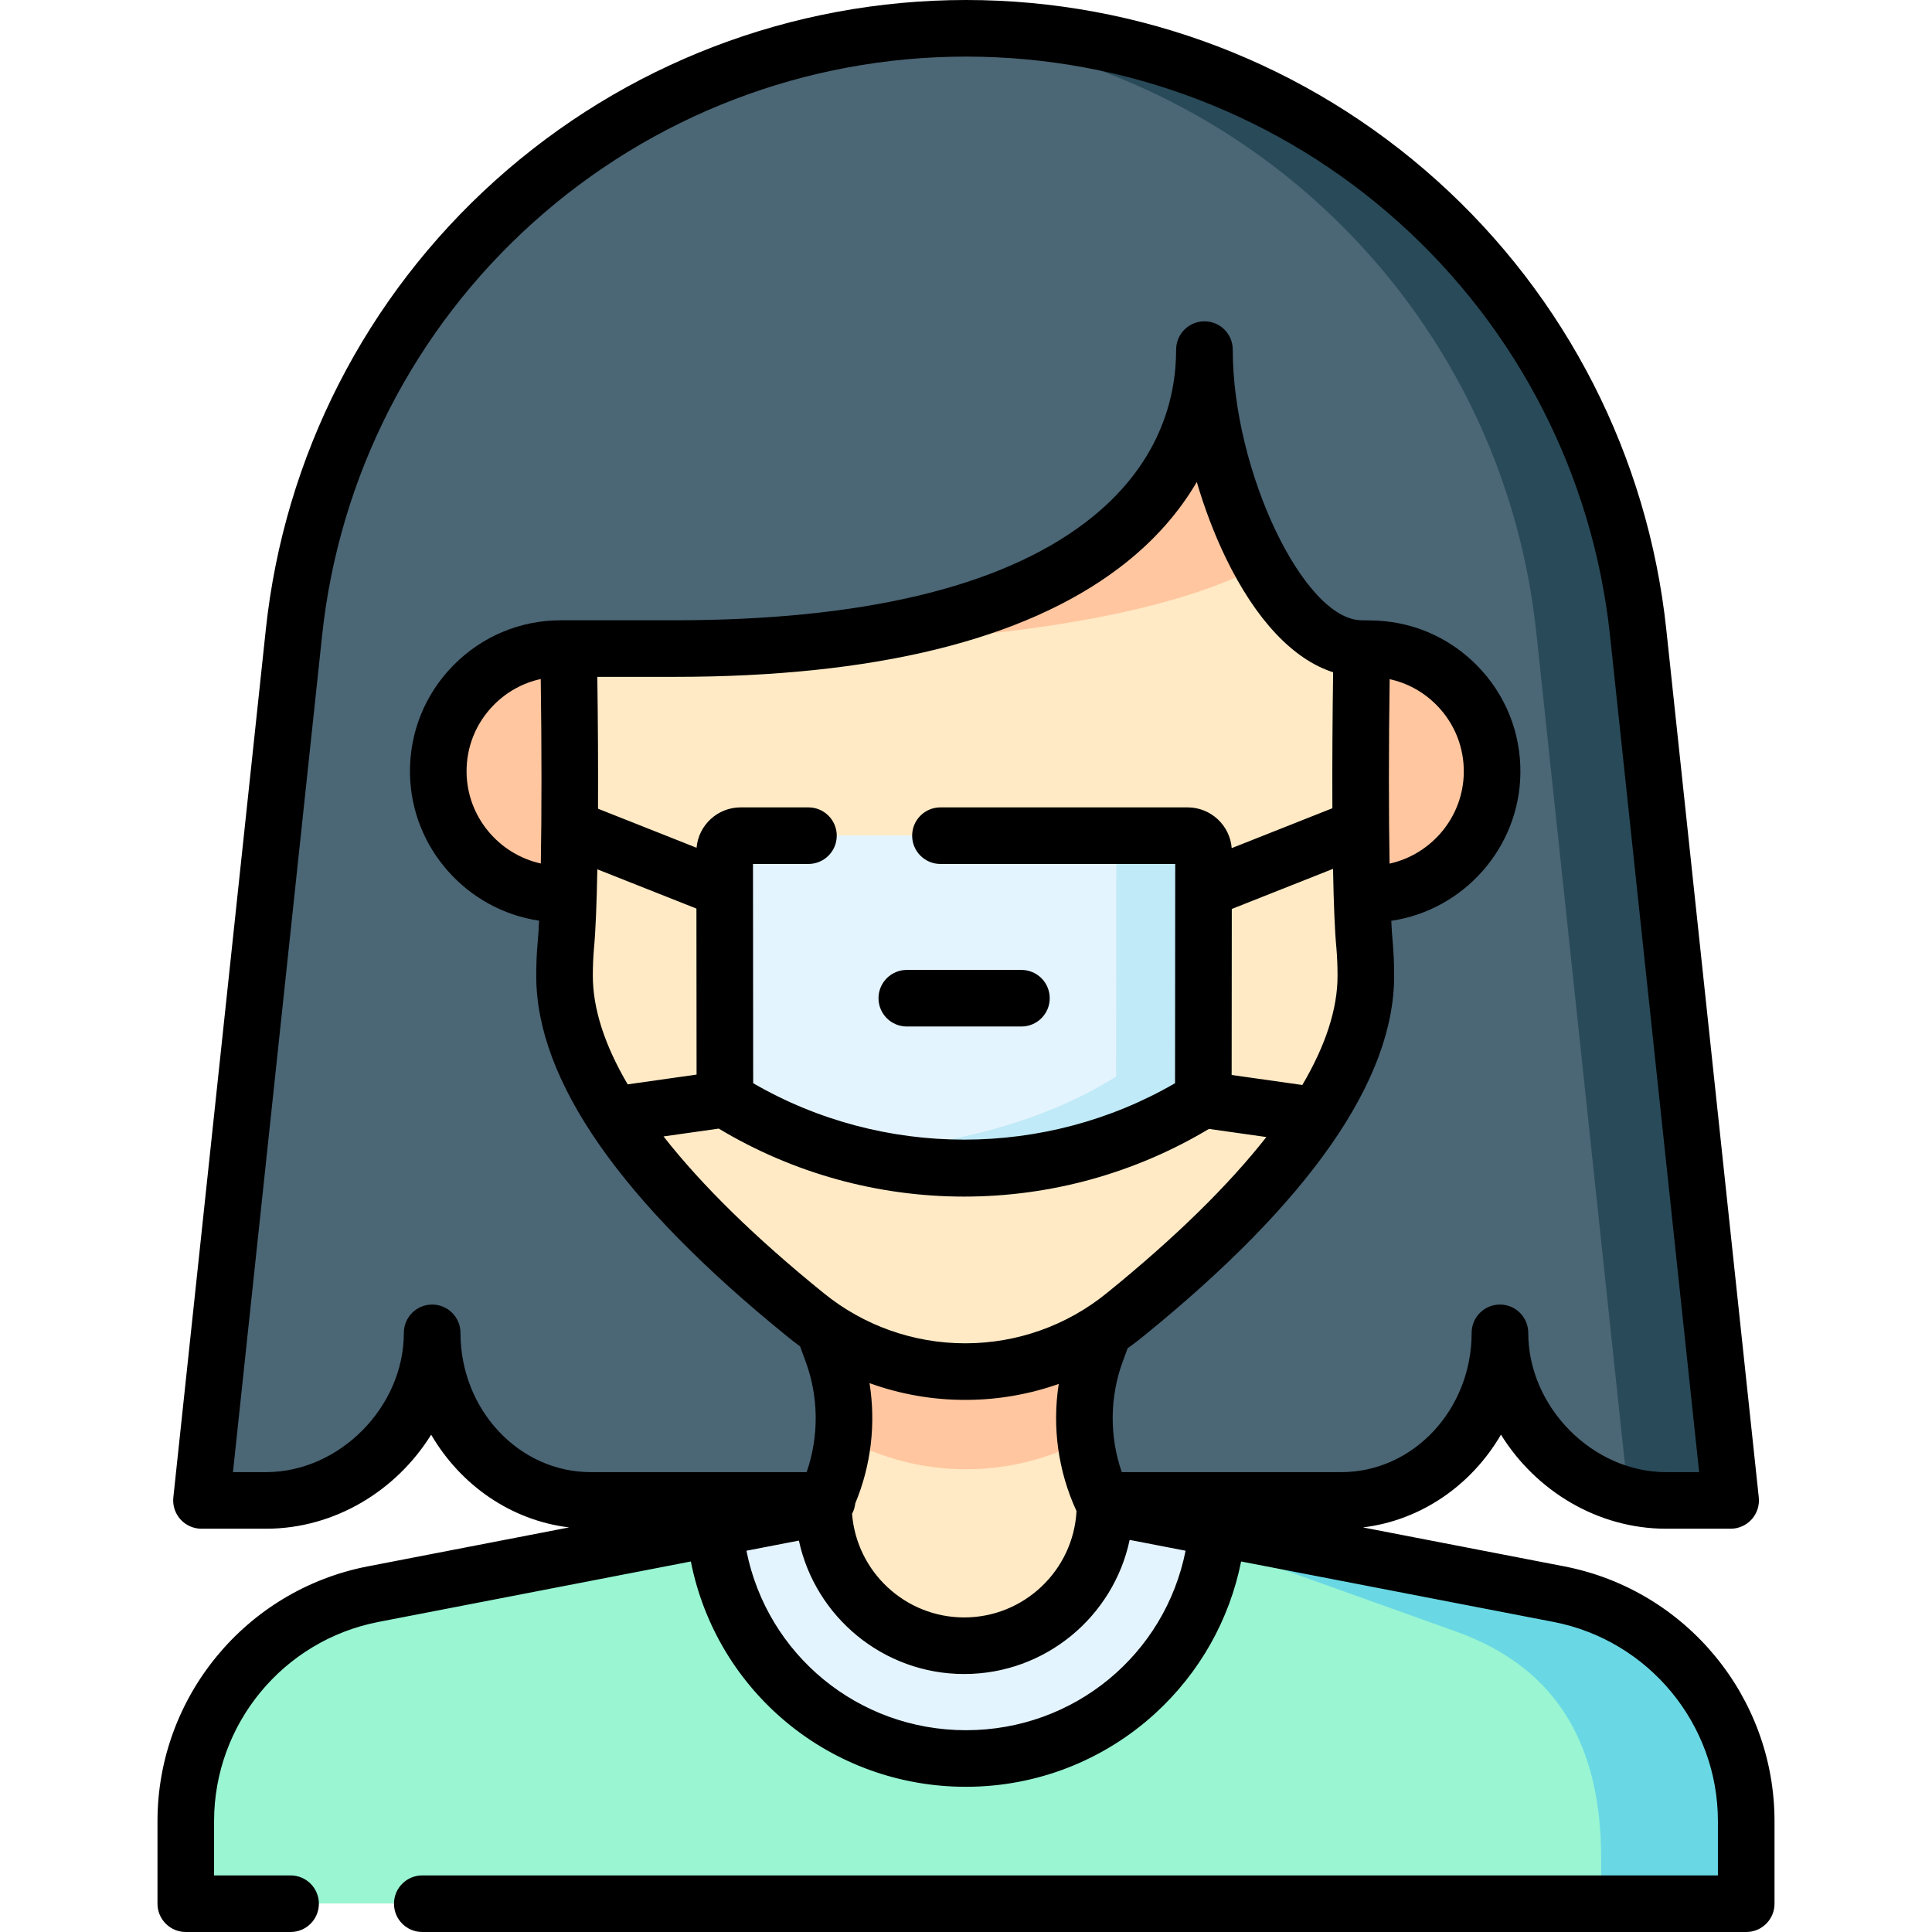
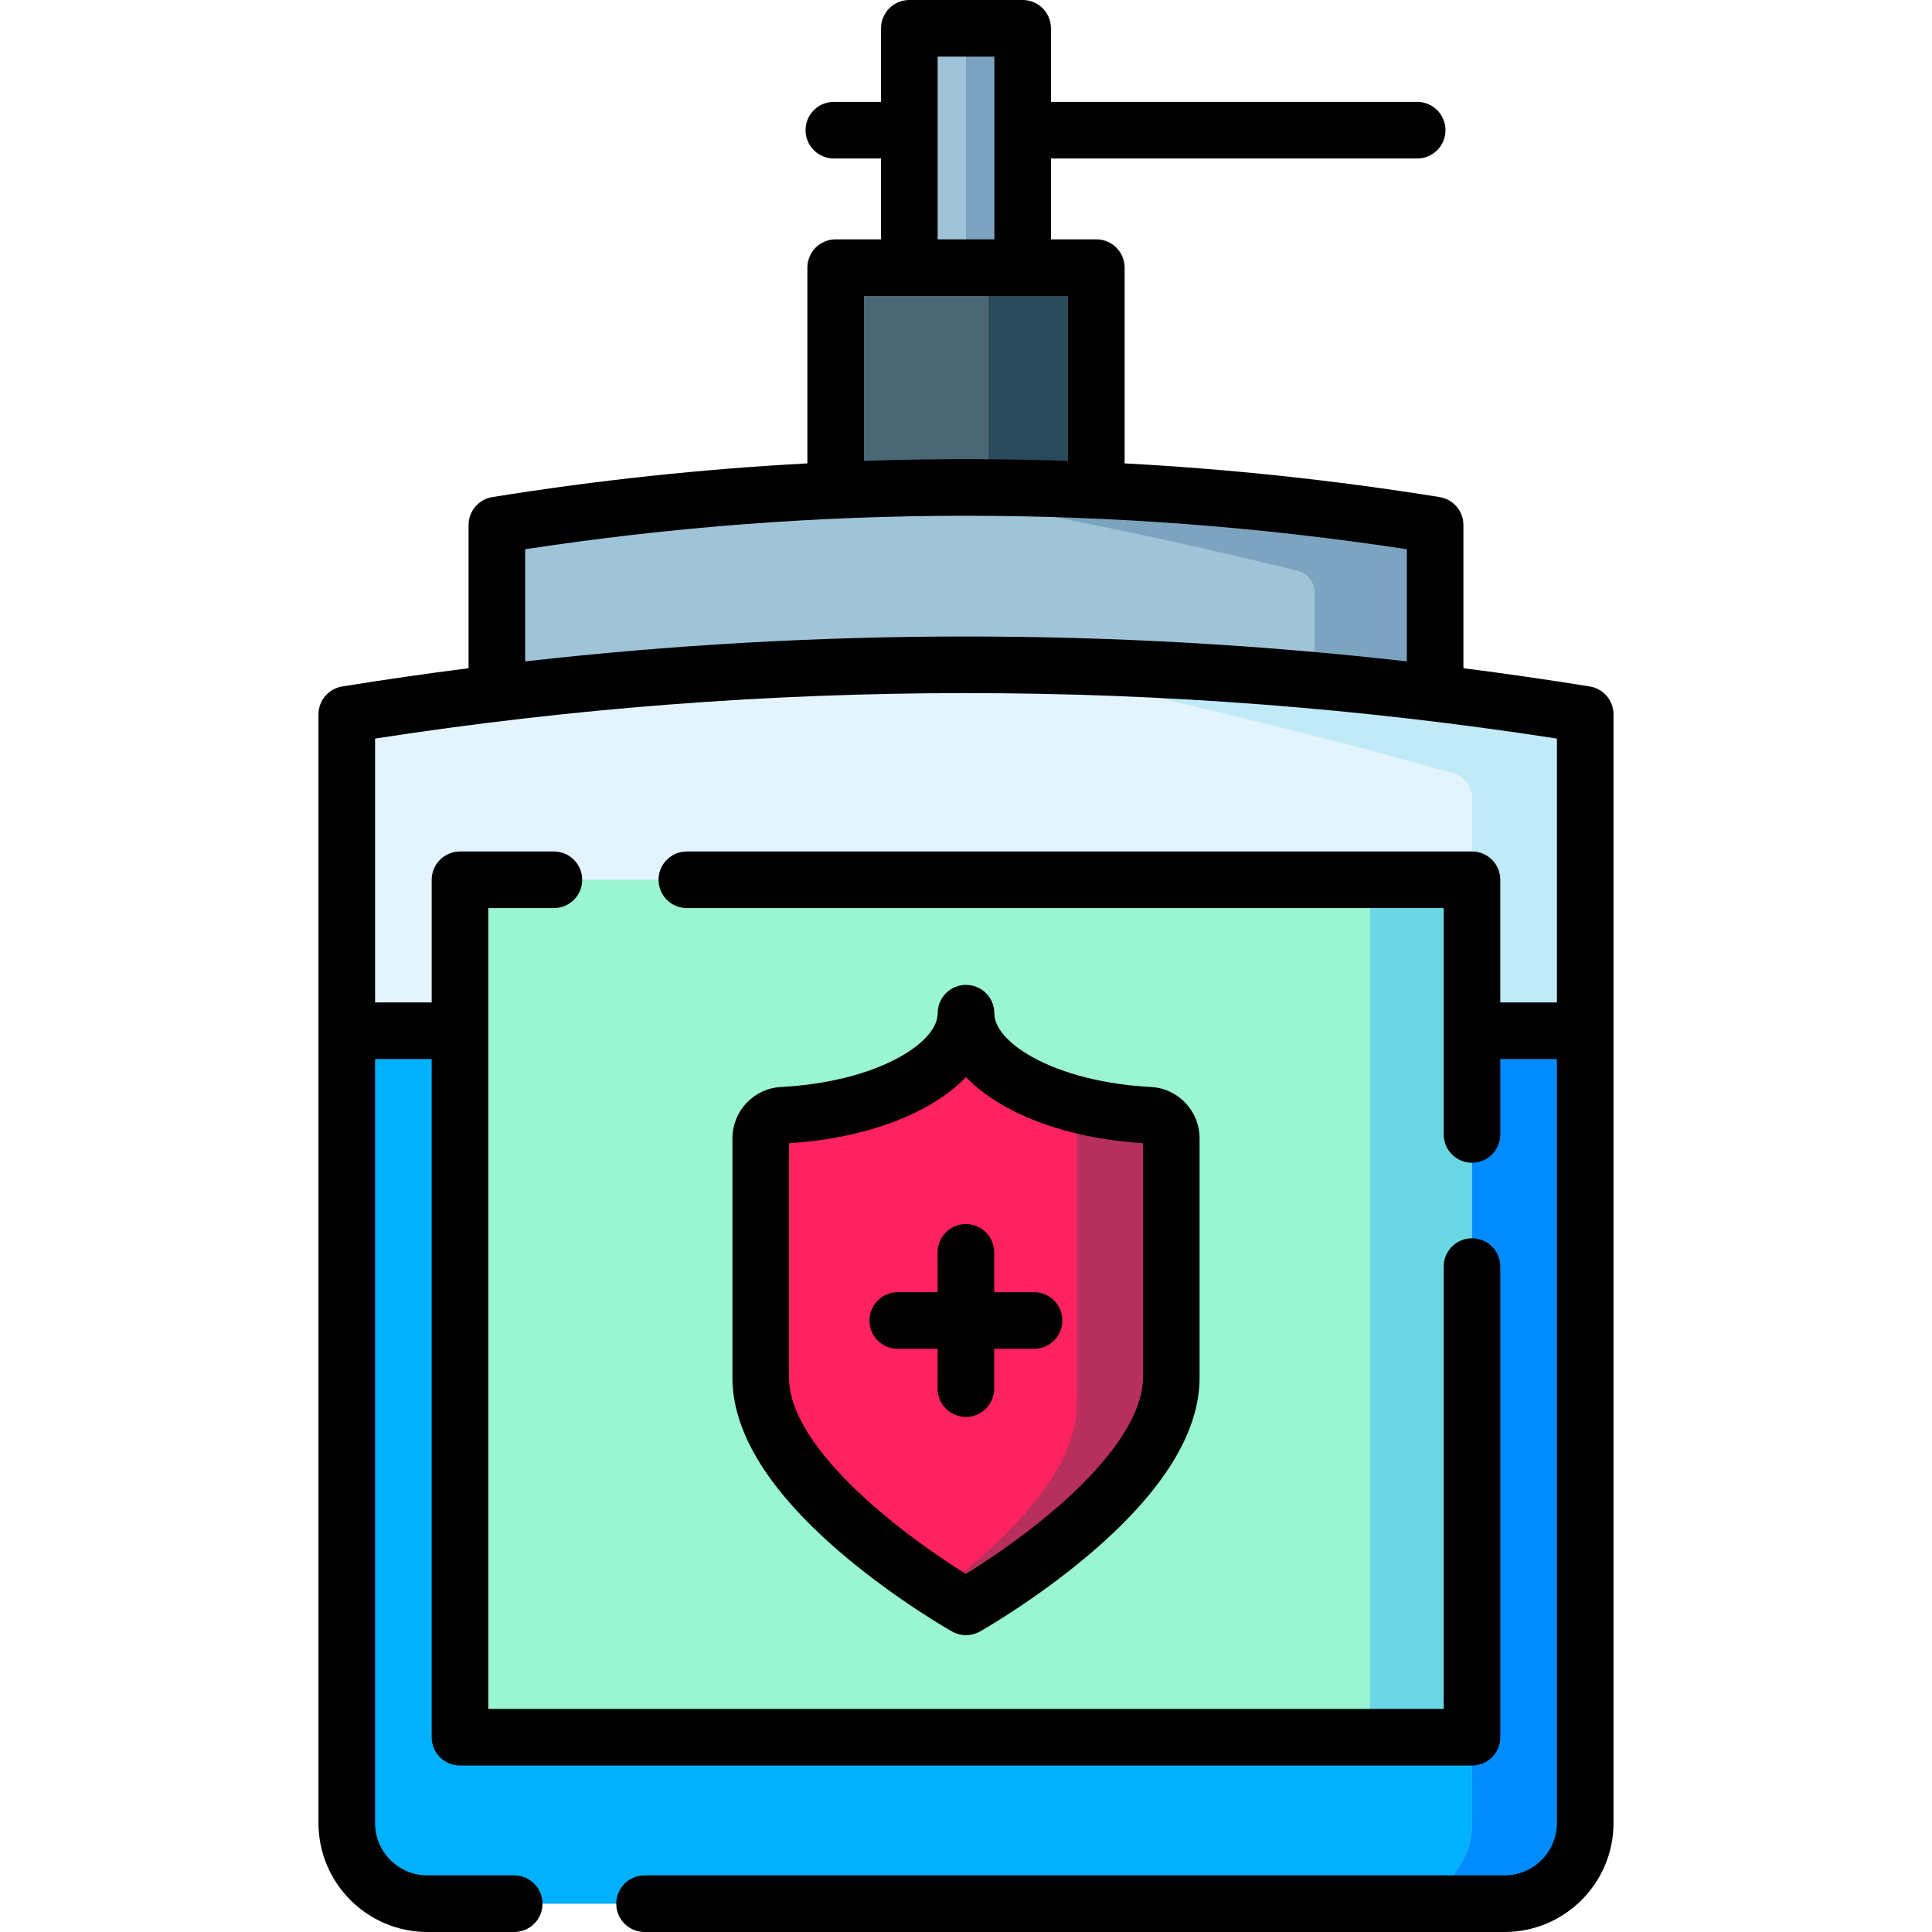
<svg xmlns="http://www.w3.org/2000/svg" id="Layer_1" enable-background="new 0 0 512 512" height="512" viewBox="0 0 512 512" width="512">
  <g>
-     <path d="m458.64 397.567h-17.1c-3.43 0-6.79-.43-10.03-1.25-19.17-4.78-34.01-22.83-34.01-43.16 0 23.76-18.27 44.41-42.03 44.41h-198.9c-23.77 0-42.04-20.65-42.04-44.41 0 23.76-20.27 44.41-44.04 44.41h-17.1l24.51-230.02c9.22-86.54 79.09-153.21 164.62-159.61 4.46-.33 8.96-.5 13.5-.5 45.79 0 87.89 17.26 119.76 45.91s53.5 68.67 58.35 114.2z" fill="#4b6675" />
-     <path d="m434.13 167.547 24.51 230.02h-27l-.13-1.25-24.38-228.77c-4.85-45.53-26.48-85.55-58.35-114.2-28.71-25.81-65.73-42.38-106.26-45.41 4.46-.33 8.96-.5 13.5-.5 45.79 0 87.89 17.26 119.76 45.91s53.5 68.67 58.35 114.2z" fill="#294a59" />
-     <g fill="#ffc69f">
-       <path d="m148.673 236.851c-17.808 0-32.306-14.317-32.524-32.119-.222-18.114 14.404-32.917 32.524-32.917z" />
-       <path d="m362.895 171.85c18.12 0 32.746 14.803 32.524 32.917-.219 17.802-14.716 32.119-32.524 32.119z" />
-     </g>
+     <path d="m380.32 139.13v44.58h-248.64v-44.58c34.97-5.62 70.21-8.86 105.5-9.69 47.84-1.16 95.75 2.07 143.14 9.69z" fill="#9fc3d7" />
+     <path d="m380.32 139.13v44.58h-31.94v-26.693c0-2.724-1.85-5.095-4.493-5.754-13.757-3.428-57.373-13.912-106.707-21.823 47.84-1.16 95.75 2.07 143.14 9.69z" fill="#7ca3bf" />
+     <path d="m420.1 189.32v293.81c0 11.8-9.57 21.37-21.38 21.37h-285.44c-11.81 0-21.38-9.57-21.38-21.37v-293.81c57.89-9.31 116.37-13.67 174.82-13.06 51.3.53 102.57 4.89 153.38 13.06z" fill="#e4f4ff" />
+     <path d="m420.1 273.15v209.98c0 11.8-9.57 21.37-21.38 21.37h-285.44c-11.81 0-21.38-9.57-21.38-21.37v-209.98z" fill="#00b1ff" />
+     <path d="m121.9 233.15h268.2v227.24h-268.2z" fill="#99f5d2" />
+     <path d="m363.08 233.55h27.02v226.84h-27.02z" fill="#69d8e4" />
+     <path d="m266.72 176.26c51.3.53 102.57 4.89 153.38 13.06v293.81c0 11.8-9.57 21.37-21.38 21.37h-30c11.81 0 21.38-9.57 21.38-21.37v-271.708c0-3.029-2.005-5.688-4.92-6.513-14.917-4.224-62.087-17.182-118.46-28.649z" fill="#c0eaf7" />
+     <path d="m390.1 273.15h30v209.98c0 11.8-9.57 21.37-21.38 21.37h-30c11.81 0 21.38-9.57 21.38-21.37z" fill="#008cff" />
+     <path d="m221.463 70.93h69.074v59.074h-69.074z" fill="#4b6675" />
+     <path d="m262 70.93h28.537v59.074h-28.537z" fill="#294a59" />
+     <path d="m224.285 24.197h63.43v30.037h-63.43z" fill="#9fc3d7" transform="matrix(0 -1 1 0 216.785 295.215)" />
+     <path d="m231.794 31.706h63.43v15.018h-63.43z" fill="#7ca3bf" transform="matrix(0 -1 1 0 224.294 302.724)" />
    <g>
-       <path d="m462.766 482.557v21.88h-413.54v-21.88c0-29.36 20.82-54.59 49.65-60.17l90.62-17.54 28.71-5.56 74.62-.19 29.71 5.75 90.59 17.54c28.82 5.58 49.64 30.81 49.64 60.17z" fill="#99f5d2" />
-       <path d="m462.766 482.557v21.88h-38.44v-11.88c0-29.36-11.04-50.33-38.41-60.17-23.26-8.36-93.09-33.29-93.09-33.29l29.71 5.75 90.59 17.54c28.82 5.58 49.64 30.81 49.64 60.17z" fill="#69d8e4" />
-       <path d="m322.536 404.847v.77c-3.28 33.86-31.82 60.33-66.54 60.33-34.61 0-63.08-26.3-66.5-60.01v-1.09l28.71-5.56 74.62-.19z" fill="#e4f4ff" />
-       <path d="m287.676 381.437c.67 5.97 2.39 11.83 5.15 17.31 0 10.3-4.17 19.63-10.93 26.38-6.75 6.75-16.08 10.93-26.38 10.93s-19.63-4.18-26.38-10.93-10.93-16.08-10.93-26.38c2.85-5.63 4.59-11.68 5.21-17.84.17-1.71.26-3.43.26-5.15 0-5.96-1.04-11.94-3.15-17.66l-2.32-6.3h74.62l-2.32 6.3c-2.78 7.53-3.71 15.52-2.83 23.34z" fill="#ffeac5" />
-       <path d="m290.506 358.097c-2.78 7.53-3.71 15.52-2.83 23.34-9.67 5.19-20.54 7.94-31.65 7.92-11.48.02-22.71-2.92-32.61-8.45.17-1.71.26-3.43.26-5.15 0-5.96-1.04-11.94-3.15-17.66l-2.32-6.3h74.62z" fill="#ffc69f" />
-     </g>
-     <path d="m361.96 258.557c0 25.33-21.53 55.58-64 89.94-11.91 9.68-26.81 14.96-42.16 14.92-15.38.03-30.29-5.25-42.21-14.95-42.45-34.33-63.98-64.59-63.98-89.91 0-2.68.1-5.38.33-7.96 1.1-11.19 1.34-45.83.73-78.78h28c.9 0 1.79 0 2.68-.01 112.7-.72 137.84-46.77 137.84-79.22 0 18.24 5.95 40.77 15.12 57.14 7.28 12.99 16.59 22.09 26.59 22.09v.03c-.6 32.92-.36 67.51.73 78.69.23 2.65.33 5.34.33 8.02z" fill="#ffeac5" />
-     <path d="m334.31 149.727c-22.74 12.24-67.09 21.89-152.96 22.08 112.7-.72 137.84-46.77 137.84-79.22 0 18.24 5.95 40.77 15.12 57.14z" fill="#ffc69f" />
-     <g>
-       <path d="m318.95 225.627-.05 65.6c-28.78 18.15-63.4 22.82-95.18 13.99-11-3.05-21.66-7.71-31.62-13.99l-.05-65.6c0-2.34 1.89-4.23 4.22-4.23h118.46c2.33 0 4.22 1.89 4.22 4.23z" fill="#e4f4ff" />
-     </g>
-     <g>
-       <path d="m318.95 225.627-.05 65.6c-28.78 18.15-63.4 22.82-95.18 13.99 23.89-.91 51.03-6.66 72.06-19.93l.05-59.6c0-2.33-4.89-4.22-7.22-4.22l3.05-.07h23.07c2.33 0 4.22 1.89 4.22 4.23z" fill="#c0eaf7" />
+       <path d="m310.39 301.675v63.43c0 15.03-13.6 30.21-27.19 41.63-13.6 11.43-27.2 19.1-27.2 19.1s-2.72-1.53-6.94-4.25c-14.66-9.43-47.46-33.15-47.46-56.48v-63.43c0-3.25 2.54-5.95 5.78-6.12 27.33-1.44 48.62-13 48.62-27.05 0 10.52 11.93 19.64 29.39 24.16 5.86 1.53 12.35 2.53 19.22 2.89 3.25.17 5.78 2.87 5.78 6.12z" fill="#ff2261" />
+       <path d="m310.39 301.675v63.43c0 15.03-13.6 30.21-27.19 41.63-13.6 11.43-27.2 19.1-27.2 19.1s-2.72-1.53-6.94-4.25c15.82-11.96 36.33-31.03 36.33-49.48v-79.44c5.86 1.53 12.35 2.53 19.22 2.89 3.25.17 5.78 2.87 5.78 6.12z" fill="#b7305d" />
    </g>
  </g>
  <g>
-     <path d="m414.549 415.105-53.349-10.324c15.479-1.878 28.807-11.263 36.57-24.582 9.19 14.827 25.559 24.928 43.769 24.928h17.098c2.127 0 4.154-.903 5.577-2.485 1.422-1.582 2.106-3.693 1.881-5.808l-24.51-230.024c-4.889-45.876-26.479-88.129-60.795-118.975-34.315-30.847-78.627-47.835-124.775-47.835-46.146 0-90.46 16.988-124.775 47.835-34.315 30.846-55.906 73.1-60.794 118.975l-24.51 230.025c-.226 2.115.459 4.226 1.881 5.808 1.423 1.582 3.45 2.485 5.577 2.485h17.098c18.21 0 34.578-10.101 43.769-24.928 7.76 13.314 21.082 22.697 36.554 24.58l-53.363 10.326c-32.285 6.247-55.717 34.643-55.717 67.517v21.879c0 4.141 3.357 7.498 7.5 7.498h27.771c4.143 0 7.5-3.357 7.5-7.498s-3.357-7.498-7.5-7.498h-20.272v-14.381c0-25.706 18.322-47.91 43.566-52.795l82.782-16.019c6.823 34.497 37.012 59.71 72.917 59.71 18.596 0 36.394-6.899 50.117-19.425 11.777-10.75 19.71-24.849 22.792-40.287l82.791 16.021c25.244 4.885 43.566 27.089 43.566 52.795v14.381h-343.357c-4.143 0-7.5 3.357-7.5 7.498s3.357 7.498 7.5 7.498h350.858c4.143 0 7.5-3.357 7.5-7.498v-21.879c0-32.875-23.432-61.27-55.717-67.518zm-129.26-14.647c-.848 15.68-13.875 28.178-29.767 28.178-15.646 0-28.515-12.115-29.718-27.455.453-.84.75-1.777.853-2.772 4.203-10.076 5.487-21.15 3.774-31.862 8.042 2.91 16.579 4.435 25.209 4.435h.291c8.436 0 16.776-1.454 24.648-4.229-1.776 11.38-.176 23.158 4.71 33.705zm68.873-149.217c.2 2.338.302 4.822.302 7.383 0 8.734-3.156 18.43-9.334 28.909l-18.73-2.653.037-43.995 26.83-10.632c.172 9.126.462 16.583.895 20.988zm14.108-71.255c4.684 1.019 8.978 3.369 12.431 6.863 4.738 4.796 7.302 11.149 7.22 17.889-.145 11.792-8.571 21.682-19.671 24.131-.235-13.322-.239-30.779.02-48.883zm-15.177 34.205-26.678 10.572c-.473-6.034-5.534-10.799-11.688-10.799h-65.498c-4.143 0-7.5 3.357-7.5 7.498s3.357 7.498 7.5 7.498h62.22l-.049 58.1c-34.384 19.939-77.414 19.94-111.798 0l-.05-58.1h14.696c4.143 0 7.5-3.357 7.5-7.498s-3.357-7.498-7.5-7.498h-17.974c-6.119 0-11.158 4.711-11.68 10.7l-26.114-10.349c.052-11.162-.018-23.355-.184-34.941h20.377c52.939 0 92.607-9.712 117.903-28.867 9.499-7.193 16.069-15.055 20.585-22.779 2.062 7.012 4.648 13.843 7.659 20.066 7.97 16.475 17.878 26.961 28.474 30.366-.176 11.907-.253 24.519-.201 36.031zm-209.79-34.243c.259 18.09.255 35.539.021 48.886-11.102-2.448-19.53-12.338-19.676-24.132-.082-6.741 2.482-13.095 7.221-17.891 3.454-3.494 7.748-5.845 12.434-6.863zm14.099 71.449c.435-4.435.728-11.899.9-21.02l26.259 10.406.038 43.994-18.257 2.586c-6.113-10.413-9.235-20.053-9.235-28.742.001-2.567.102-5.024.295-7.224zm33.076 47.694c19.645 11.797 42.064 18.018 65.022 18.018 22.903 0 45.271-6.193 64.883-17.936l15.219 2.156c-10.168 12.942-24.361 26.842-42.375 41.414-10.509 8.543-23.748 13.243-37.323 13.243-.077 0-.156 0-.233 0-13.567 0-26.828-4.711-37.367-13.285-18.07-14.616-32.294-28.557-42.463-41.536zm-68.449 54.127c0-4.141-3.357-7.498-7.5-7.498s-7.5 3.357-7.5 7.498c0 19.664-17.073 36.913-36.537 36.913h-8.756l23.626-221.732c4.495-42.188 24.35-81.045 55.907-109.412 31.558-28.367 72.309-43.99 114.747-43.99s83.188 15.623 114.746 43.99c31.557 28.367 51.412 67.224 55.907 109.412l23.625 221.732h-8.756c-19.464 0-36.537-17.249-36.537-36.913 0-4.141-3.357-7.498-7.5-7.498s-7.5 3.357-7.5 7.498c0 20.354-15.493 36.913-34.536 36.913h-58.189c-3.274-9.452-3.221-19.869.271-29.339l1.283-3.481c1.311-.93 2.594-1.904 3.846-2.921 44.316-35.849 66.787-68.069 66.787-95.765 0-2.987-.12-5.901-.365-8.755-.147-1.496-.279-3.468-.395-5.847 19.095-2.814 33.972-19.276 34.216-39.1.133-10.781-3.968-20.942-11.546-28.613-7.563-7.654-17.649-11.876-28.407-11.895l-1.93-.035c-.045-.001-.091-.001-.136-.001-15.347 0-34.21-39.551-34.21-71.728 0-4.141-3.357-7.498-7.5-7.498s-7.5 3.357-7.5 7.498c0 12.592-4.193 30.777-24.17 45.903-22.63 17.136-59.252 25.825-108.847 25.825h-30c-10.784 0-20.896 4.224-28.476 11.894-7.579 7.67-11.681 17.832-11.548 28.614.243 19.826 15.124 36.289 34.222 39.101-.119 2.452-.255 4.483-.406 6.021-.237 2.711-.358 5.609-.358 8.613 0 27.695 22.461 59.906 66.743 95.724 1.036.842 2.092 1.655 3.169 2.438l1.478 4.008c3.492 9.47 3.545 19.888.271 29.339h-57.203c-19.043 0-34.536-16.56-34.536-36.913zm133.971 105.305c-28.632 0-52.71-20.078-58.188-47.564l13.901-2.69c4.346 20.187 22.338 35.363 43.81 35.363 21.534 0 39.569-15.266 43.847-35.542l14.821 2.868c-5.471 27.502-29.51 47.565-58.191 47.565z" />
-     <path d="m232.812 264.537c0 4.141 3.357 7.498 7.5 7.498h30.376c4.143 0 7.5-3.357 7.5-7.498s-3.357-7.498-7.5-7.498h-30.376c-4.143 0-7.5 3.357-7.5 7.498z" />
+     <path d="m421.289 181.914c-11.141-1.792-22.298-3.403-33.468-4.831v-37.949c0-3.682-2.673-6.82-6.309-7.405-27.724-4.46-55.578-7.435-83.476-8.926v-51.873c0-4.142-3.357-7.5-7.5-7.5h-12.019v-21.43h97.053c4.143 0 7.5-3.358 7.5-7.5s-3.357-7.5-7.5-7.5h-97.053v-19.5c0-4.142-3.357-7.5-7.5-7.5h-30.037c-4.143 0-7.5 3.358-7.5 7.5v19.5h-12.5c-4.143 0-7.5 3.358-7.5 7.5s3.357 7.5 7.5 7.5h12.5v21.43h-12.019c-4.143 0-7.5 3.358-7.5 7.5v51.873c-27.897 1.491-55.751 4.465-83.476 8.926-3.636.585-6.309 3.723-6.309 7.405v37.949c-11.17 1.428-22.327 3.038-33.468 4.831-3.636.585-6.309 3.723-6.309 7.405v293.808c0 15.921 12.952 28.874 28.873 28.874h23.004c4.143 0 7.5-3.358 7.5-7.5s-3.357-7.5-7.5-7.5h-23.004c-7.649 0-13.873-6.224-13.873-13.874v-202.475h15v179.735c0 4.142 3.357 7.5 7.5 7.5h268.195c4.143 0 7.5-3.358 7.5-7.5v-124.729c0-4.142-3.357-7.5-7.5-7.5s-7.5 3.358-7.5 7.5v117.229h-253.192v-212.235h17.389c4.143 0 7.5-3.358 7.5-7.5s-3.357-7.5-7.5-7.5h-24.889c-4.143 0-7.5 3.358-7.5 7.5v32.5h-15v-69.924c103.943-16.062 209.252-16.062 313.195 0v69.924h-15v-32.5c0-4.142-3.357-7.5-7.5-7.5h-208.08c-4.143 0-7.5 3.358-7.5 7.5s3.357 7.5 7.5 7.5h200.58v59.991c0 4.142 3.357 7.5 7.5 7.5s7.5-3.358 7.5-7.5v-19.991h15v202.475c0 7.65-6.224 13.874-13.873 13.874h-227.912c-4.143 0-7.5 3.358-7.5 7.5s3.357 7.5 7.5 7.5h227.913c15.921 0 28.873-12.953 28.873-28.874v-293.809c0-3.682-2.673-6.819-6.309-7.404zm-172.808-166.914h15.037v48.43h-15.037zm-19.518 63.43h54.074v43.715c-18.021-.619-36.053-.619-54.074 0zm-89.784 96.846v-29.726c77.549-11.825 156.094-11.825 233.643 0v29.725c-77.7-8.793-155.944-8.793-233.643.001z" />
+     <path d="m273.687 280.188c-6.474-3.575-10.187-7.833-10.187-11.683 0-4.142-3.357-7.5-7.5-7.5s-7.5 3.358-7.5 7.5c0 3.85-3.713 8.108-10.187 11.683-8.029 4.435-19.153 7.231-31.323 7.874-7.228.383-12.889 6.362-12.889 13.613v63.429c0 14.778 10.051 30.716 29.874 47.373 13.973 11.74 27.76 19.562 28.34 19.889 1.144.645 2.414.968 3.685.968s2.541-.323 3.685-.968c.58-.327 14.367-8.148 28.34-19.889 19.823-16.656 29.874-32.595 29.874-47.373v-63.429c0-7.25-5.661-13.23-12.89-13.613-12.169-.643-23.293-3.438-31.322-7.874zm29.211 84.916c0 9.818-8.65 22.514-24.358 35.75-8.805 7.418-17.732 13.261-22.564 16.252-15.338-9.438-46.874-32.781-46.874-52.002v-62.139c20.749-1.331 37.701-7.985 46.898-17.509 9.197 9.524 26.15 16.178 46.898 17.509z" />
+     <path d="m248.474 331.893v10.557h-10.558c-4.143 0-7.5 3.358-7.5 7.5s3.357 7.5 7.5 7.5h10.558v10.557c0 4.142 3.357 7.5 7.5 7.5s7.5-3.358 7.5-7.5v-10.557h10.557c4.143 0 7.5-3.358 7.5-7.5s-3.357-7.5-7.5-7.5h-10.557v-10.557c0-4.142-3.357-7.5-7.5-7.5s-7.5 3.357-7.5 7.5z" />
  </g>
</svg>
